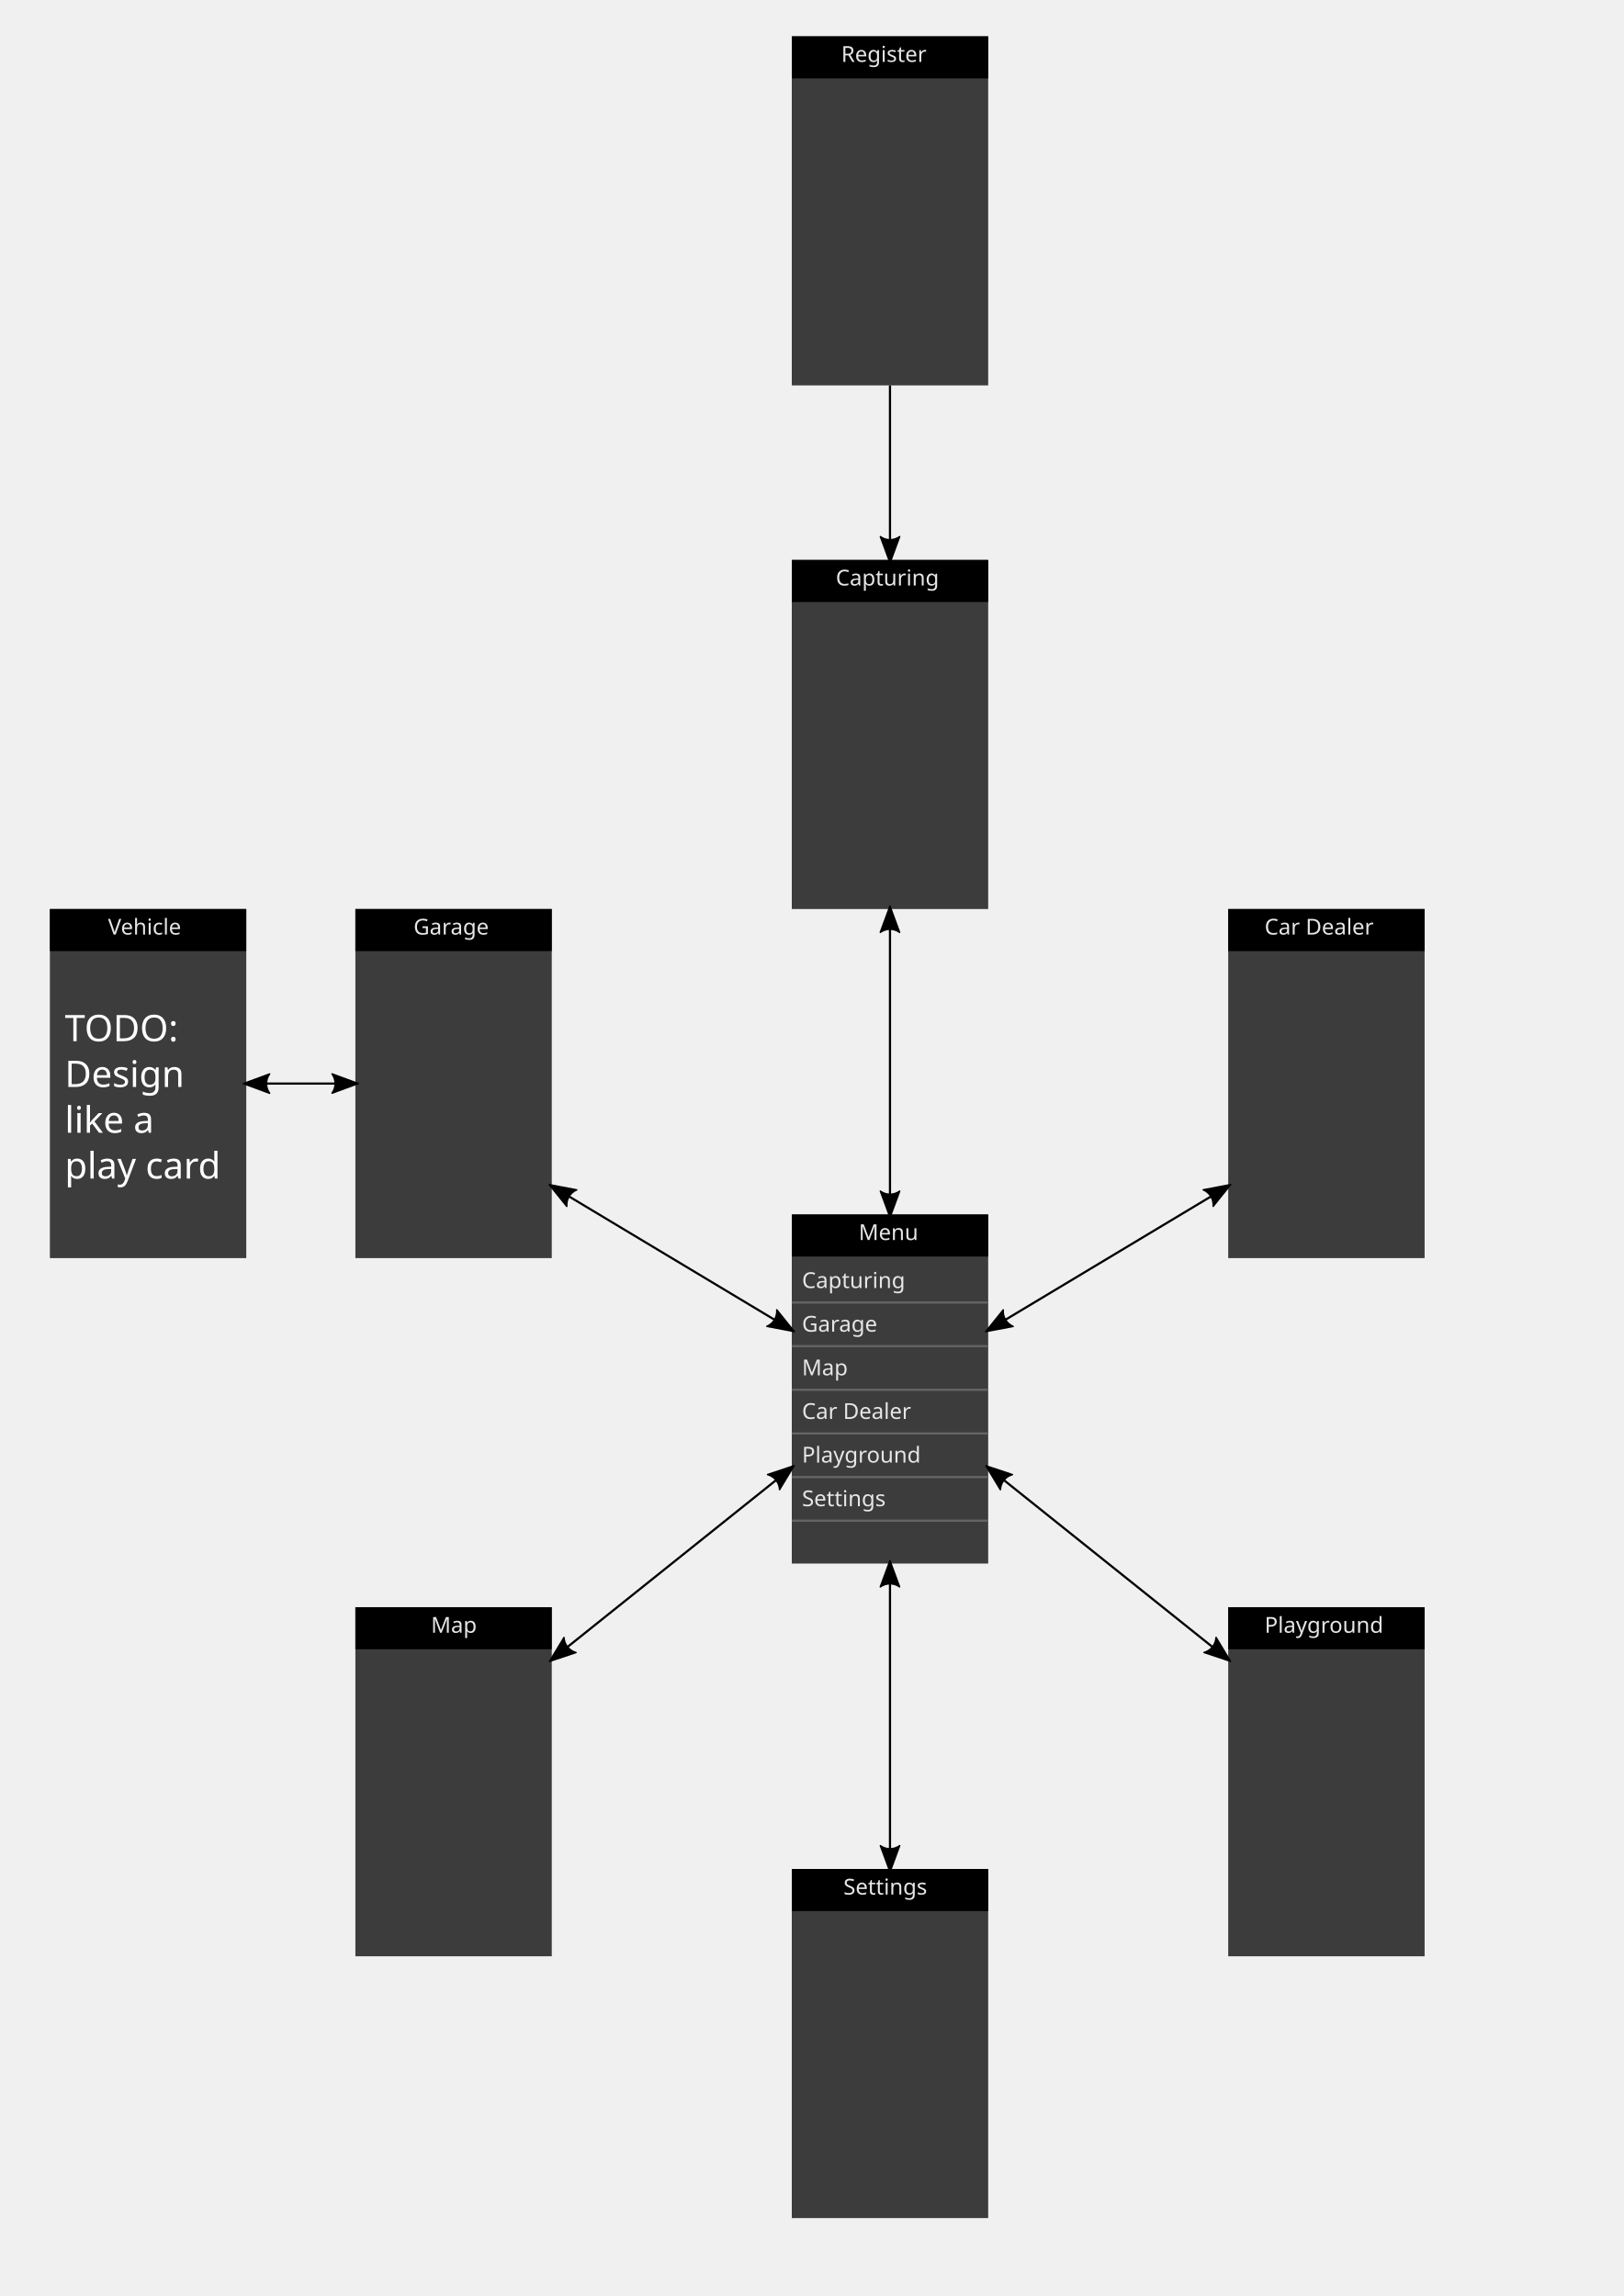
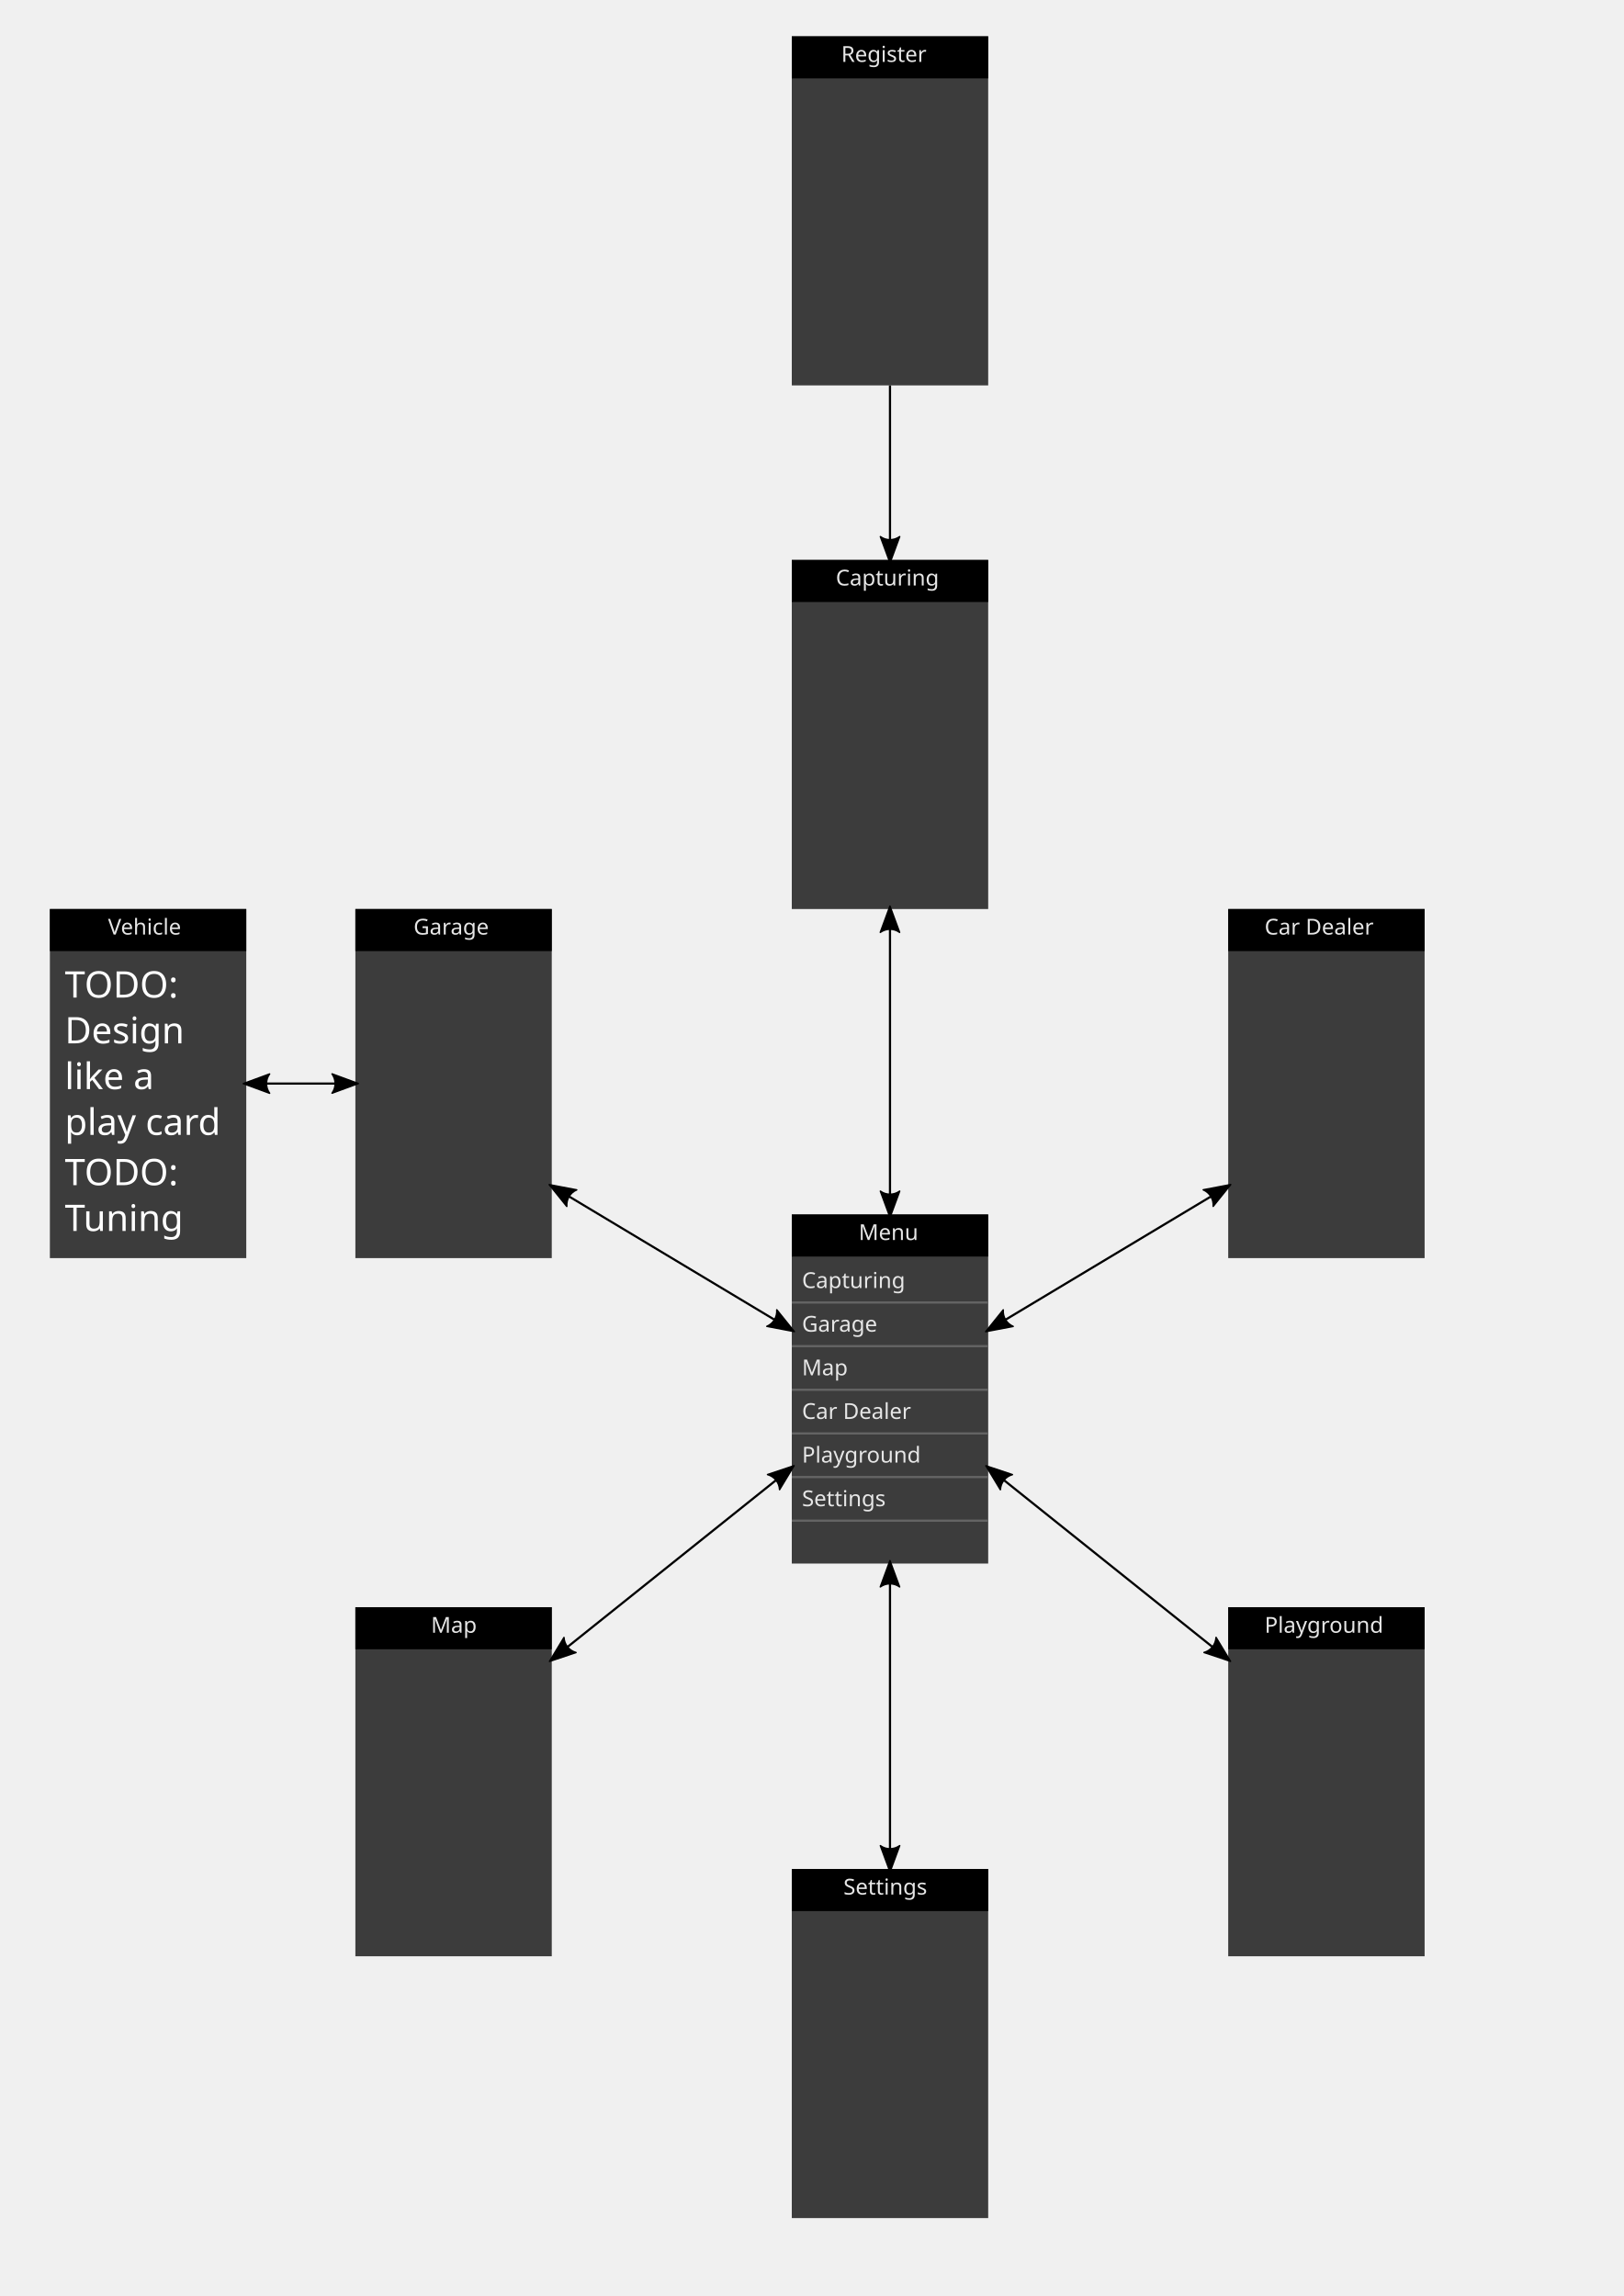
<svg xmlns="http://www.w3.org/2000/svg" width="210mm" height="297mm" viewBox="0 0 744.094 1052.362" id="svg2" version="1.1">
  <defs id="defs4">
    <marker orient="auto" refY="0.0" refX="0.0" id="marker9748" style="overflow:visible">
      <path id="path9750" style="fill-rule:evenodd;stroke-width:0.625;stroke-linejoin:round;stroke:#000000;stroke-opacity:1;fill:#000000;fill-opacity:1" d="M 8.719,4.034 L -2.207,0.016 L 8.719,-4.002 C 6.973,-1.63 6.983,1.616 8.719,4.034 z " transform="scale(1.1) translate(1,0)" />
    </marker>
    <marker style="overflow:visible;" id="marker9672" refX="0.0" refY="0.0" orient="auto">
      <path transform="scale(1.1) rotate(180) translate(1,0)" d="M 8.719,4.034 L -2.207,0.016 L 8.719,-4.002 C 6.973,-1.63 6.983,1.616 8.719,4.034 z " style="fill-rule:evenodd;stroke-width:0.625;stroke-linejoin:round;stroke:#000000;stroke-opacity:1;fill:#000000;fill-opacity:1" id="path9674" />
    </marker>
    <marker orient="auto" refY="0.0" refX="0.0" id="marker9494" style="overflow:visible;">
      <path id="path9496" style="fill-rule:evenodd;stroke-width:0.625;stroke-linejoin:round;stroke:#000000;stroke-opacity:1;fill:#000000;fill-opacity:1" d="M 8.719,4.034 L -2.207,0.016 L 8.719,-4.002 C 6.973,-1.63 6.983,1.616 8.719,4.034 z " transform="scale(1.1) rotate(180) translate(1,0)" />
    </marker>
    <marker style="overflow:visible" id="marker9268" refX="0.0" refY="0.0" orient="auto">
      <path transform="scale(1.1) translate(1,0)" d="M 8.719,4.034 L -2.207,0.016 L 8.719,-4.002 C 6.973,-1.63 6.983,1.616 8.719,4.034 z " style="fill-rule:evenodd;stroke-width:0.625;stroke-linejoin:round;stroke:#000000;stroke-opacity:1;fill:#000000;fill-opacity:1" id="path9270" />
    </marker>
    <marker style="overflow:visible;" id="marker9084" refX="0.0" refY="0.0" orient="auto">
      <path transform="scale(1.1) rotate(180) translate(1,0)" d="M 8.719,4.034 L -2.207,0.016 L 8.719,-4.002 C 6.973,-1.63 6.983,1.616 8.719,4.034 z " style="fill-rule:evenodd;stroke-width:0.625;stroke-linejoin:round;stroke:#000000;stroke-opacity:1;fill:#000000;fill-opacity:1" id="path9086" />
    </marker>
    <marker orient="auto" refY="0.0" refX="0.0" id="marker8858" style="overflow:visible">
      <path id="path8860" style="fill-rule:evenodd;stroke-width:0.625;stroke-linejoin:round;stroke:#000000;stroke-opacity:1;fill:#000000;fill-opacity:1" d="M 8.719,4.034 L -2.207,0.016 L 8.719,-4.002 C 6.973,-1.63 6.983,1.616 8.719,4.034 z " transform="scale(1.1) translate(1,0)" />
    </marker>
    <marker orient="auto" refY="0.0" refX="0.0" id="marker8674" style="overflow:visible;">
      <path id="path8676" style="fill-rule:evenodd;stroke-width:0.625;stroke-linejoin:round;stroke:#000000;stroke-opacity:1;fill:#000000;fill-opacity:1" d="M 8.719,4.034 L -2.207,0.016 L 8.719,-4.002 C 6.973,-1.63 6.983,1.616 8.719,4.034 z " transform="scale(1.1) rotate(180) translate(1,0)" />
    </marker>
    <marker style="overflow:visible" id="marker8448" refX="0.0" refY="0.0" orient="auto">
      <path transform="scale(1.1) translate(1,0)" d="M 8.719,4.034 L -2.207,0.016 L 8.719,-4.002 C 6.973,-1.63 6.983,1.616 8.719,4.034 z " style="fill-rule:evenodd;stroke-width:0.625;stroke-linejoin:round;stroke:#000000;stroke-opacity:1;fill:#000000;fill-opacity:1" id="path8450" />
    </marker>
    <marker style="overflow:visible;" id="marker8264" refX="0.0" refY="0.0" orient="auto">
      <path transform="scale(1.1) rotate(180) translate(1,0)" d="M 8.719,4.034 L -2.207,0.016 L 8.719,-4.002 C 6.973,-1.63 6.983,1.616 8.719,4.034 z " style="fill-rule:evenodd;stroke-width:0.625;stroke-linejoin:round;stroke:#000000;stroke-opacity:1;fill:#000000;fill-opacity:1" id="path8266" />
    </marker>
    <marker orient="auto" refY="0.0" refX="0.0" id="marker8178" style="overflow:visible">
      <path id="path8180" style="fill-rule:evenodd;stroke-width:0.625;stroke-linejoin:round;stroke:#000000;stroke-opacity:1;fill:#000000;fill-opacity:1" d="M 8.719,4.034 L -2.207,0.016 L 8.719,-4.002 C 6.973,-1.63 6.983,1.616 8.719,4.034 z " transform="scale(1.1) translate(1,0)" />
    </marker>
    <marker orient="auto" refY="0.0" refX="0.0" id="marker8000" style="overflow:visible;">
      <path id="path8002" style="fill-rule:evenodd;stroke-width:0.625;stroke-linejoin:round;stroke:#000000;stroke-opacity:1;fill:#000000;fill-opacity:1" d="M 8.719,4.034 L -2.207,0.016 L 8.719,-4.002 C 6.973,-1.63 6.983,1.616 8.719,4.034 z " transform="scale(1.1) rotate(180) translate(1,0)" />
    </marker>
    <marker style="overflow:visible" id="marker7782" refX="0.0" refY="0.0" orient="auto">
      <path transform="scale(1.1) translate(1,0)" d="M 8.719,4.034 L -2.207,0.016 L 8.719,-4.002 C 6.973,-1.63 6.983,1.616 8.719,4.034 z " style="fill-rule:evenodd;stroke-width:0.625;stroke-linejoin:round;stroke:#000000;stroke-opacity:1;fill:#000000;fill-opacity:1" id="path7784" />
    </marker>
    <marker orient="auto" refY="0.0" refX="0.0" id="Arrow2Lstart" style="overflow:visible">
      <path id="path4258" style="fill-rule:evenodd;stroke-width:0.625;stroke-linejoin:round;stroke:#000000;stroke-opacity:1;fill:#000000;fill-opacity:1" d="M 8.719,4.034 L -2.207,0.016 L 8.719,-4.002 C 6.973,-1.63 6.983,1.616 8.719,4.034 z " transform="scale(1.1) translate(1,0)" />
    </marker>
    <marker orient="auto" refY="0.0" refX="0.0" id="Arrow2Mstart" style="overflow:visible">
      <path id="path4264" style="fill-rule:evenodd;stroke-width:0.625;stroke-linejoin:round;stroke:#000000;stroke-opacity:1;fill:#000000;fill-opacity:1" d="M 8.719,4.034 L -2.207,0.016 L 8.719,-4.002 C 6.973,-1.63 6.983,1.616 8.719,4.034 z " transform="scale(0.6) translate(0,0)" />
    </marker>
    <marker style="overflow:visible;" id="marker7270" refX="0.0" refY="0.0" orient="auto">
      <path transform="scale(1.1) rotate(180) translate(1,0)" d="M 8.719,4.034 L -2.207,0.016 L 8.719,-4.002 C 6.973,-1.63 6.983,1.616 8.719,4.034 z " style="fill-rule:evenodd;stroke-width:0.625;stroke-linejoin:round;stroke:#000000;stroke-opacity:1;fill:#000000;fill-opacity:1" id="path7272" />
    </marker>
    <marker orient="auto" refY="0.0" refX="0.0" id="marker7116" style="overflow:visible;">
      <path id="path7118" style="fill-rule:evenodd;stroke-width:0.625;stroke-linejoin:round;stroke:#000000;stroke-opacity:1;fill:#000000;fill-opacity:1" d="M 8.719,4.034 L -2.207,0.016 L 8.719,-4.002 C 6.973,-1.63 6.983,1.616 8.719,4.034 z " transform="scale(1.1) rotate(180) translate(1,0)" />
    </marker>
    <marker orient="auto" refY="0.0" refX="0.0" id="TriangleInL" style="overflow:visible">
      <path id="path4373" d="M 5.77,0.0 L -2.88,5.0 L -2.88,-5.0 L 5.77,0.0 z " style="fill-rule:evenodd;stroke:#000000;stroke-width:1pt;stroke-opacity:1;fill:#000000;fill-opacity:1" transform="scale(-0.8)" />
    </marker>
    <marker orient="auto" refY="0.0" refX="0.0" id="TriangleOutL" style="overflow:visible">
      <path id="path4382" d="M 5.77,0.0 L -2.88,5.0 L -2.88,-5.0 L 5.77,0.0 z " style="fill-rule:evenodd;stroke:#000000;stroke-width:1pt;stroke-opacity:1;fill:#000000;fill-opacity:1" transform="scale(0.8)" />
    </marker>
    <marker orient="auto" refY="0.0" refX="0.0" id="Arrow2Lend" style="overflow:visible;">
      <path id="path4261" style="fill-rule:evenodd;stroke-width:0.625;stroke-linejoin:round;stroke:#000000;stroke-opacity:1;fill:#000000;fill-opacity:1" d="M 8.719,4.034 L -2.207,0.016 L 8.719,-4.002 C 6.973,-1.63 6.983,1.616 8.719,4.034 z " transform="scale(1.1) rotate(180) translate(1,0)" />
    </marker>
    <marker orient="auto" refY="0.0" refX="0.0" id="Arrow1Mend" style="overflow:visible;">
      <path id="path4249" d="M 0.0,0.0 L 5.0,-5.0 L -12.5,0.0 L 5.0,5.0 L 0.0,0.0 z " style="fill-rule:evenodd;stroke:#000000;stroke-width:1pt;stroke-opacity:1;fill:#000000;fill-opacity:1" transform="scale(0.4) rotate(180) translate(10,0)" />
    </marker>
    <marker orient="auto" refY="0.0" refX="0.0" id="marker5816" style="overflow:visible;">
      <path id="path5818" d="M 0.0,0.0 L 5.0,-5.0 L -12.5,0.0 L 5.0,5.0 L 0.0,0.0 z " style="fill-rule:evenodd;stroke:#000000;stroke-width:1pt;stroke-opacity:1;fill:#000000;fill-opacity:1" transform="scale(0.8) rotate(180) translate(12.5,0)" />
    </marker>
    <marker orient="auto" refY="0.0" refX="0.0" id="marker5698" style="overflow:visible;">
      <path id="path5700" d="M 0.0,0.0 L 5.0,-5.0 L -12.5,0.0 L 5.0,5.0 L 0.0,0.0 z " style="fill-rule:evenodd;stroke:#000000;stroke-width:1pt;stroke-opacity:1;fill:#000000;fill-opacity:1" transform="scale(0.8) rotate(180) translate(12.5,0)" />
    </marker>
    <marker style="overflow:visible;" id="marker5580" refX="0.0" refY="0.0" orient="auto">
      <path transform="scale(0.8) rotate(180) translate(12.5,0)" style="fill-rule:evenodd;stroke:#000000;stroke-width:1pt;stroke-opacity:1;fill:#000000;fill-opacity:1" d="M 0.0,0.0 L 5.0,-5.0 L -12.5,0.0 L 5.0,5.0 L 0.0,0.0 z " id="path5582" />
    </marker>
    <marker orient="auto" refY="0.0" refX="0.0" id="marker5322" style="overflow:visible">
      <path id="path5324" d="M 0.0,0.0 L 5.0,-5.0 L -12.5,0.0 L 5.0,5.0 L 0.0,0.0 z " style="fill-rule:evenodd;stroke:#000000;stroke-width:1pt;stroke-opacity:1;fill:#000000;fill-opacity:1" transform="scale(0.8) translate(12.5,0)" />
    </marker>
    <marker style="overflow:visible;" id="marker4628" refX="0.0" refY="0.0" orient="auto">
      <path transform="scale(0.8) rotate(180) translate(12.5,0)" style="fill-rule:evenodd;stroke:#000000;stroke-width:1pt;stroke-opacity:1;fill:#000000;fill-opacity:1" d="M 0.0,0.0 L 5.0,-5.0 L -12.5,0.0 L 5.0,5.0 L 0.0,0.0 z " id="path4630" />
    </marker>
  </defs>
  <g id="layer1">
    <rect style="opacity:1;fill:#3c3c3c;fill-opacity:1;stroke:none;stroke-width:2;stroke-linecap:round;stroke-miterlimit:4;stroke-dasharray:none;stroke-opacity:1" id="rect4136" width="90" height="160" x="362.857" y="16.648" />
    <rect y="256.648" x="362.857" height="160" width="90" id="rect4142" style="opacity:1;fill:#3c3c3c;fill-opacity:1;stroke:none;stroke-width:2;stroke-linecap:round;stroke-miterlimit:4;stroke-dasharray:none;stroke-opacity:1" />
    <rect style="opacity:1;fill:#3c3c3c;fill-opacity:1;stroke:none;stroke-width:2;stroke-linecap:round;stroke-miterlimit:4;stroke-dasharray:none;stroke-opacity:1" id="rect4148" width="90" height="160" x="162.857" y="416.648" />
    <rect y="736.648" x="162.857" height="160" width="90" id="rect4154" style="opacity:1;fill:#3c3c3c;fill-opacity:1;stroke:none;stroke-width:2;stroke-linecap:round;stroke-miterlimit:4;stroke-dasharray:none;stroke-opacity:1" />
    <rect style="opacity:1;fill:#3c3c3c;fill-opacity:1;stroke:none;stroke-width:2;stroke-linecap:round;stroke-miterlimit:4;stroke-dasharray:none;stroke-opacity:1" id="rect4160" width="90" height="160" x="362.857" y="556.648" />
    <rect y="556.648" x="362.857" height="19.286" width="90" id="rect4192" style="opacity:1;fill:#000000;fill-opacity:1;stroke:none;stroke-width:2;stroke-linecap:round;stroke-miterlimit:4;stroke-dasharray:none;stroke-opacity:1" />
    <rect style="opacity:1;fill:#3c3c3c;fill-opacity:1;stroke:none;stroke-width:2;stroke-linecap:round;stroke-miterlimit:4;stroke-dasharray:none;stroke-opacity:1" id="rect4166" width="90" height="160" x="362.857" y="856.648" />
    <rect style="opacity:1;fill:#3c3c3c;fill-opacity:1;stroke:none;stroke-width:2;stroke-linecap:round;stroke-miterlimit:4;stroke-dasharray:none;stroke-opacity:1" id="rect4172" width="90" height="160" x="562.857" y="736.648" />
    <rect y="416.648" x="562.857" height="160" width="90" id="rect4178" style="opacity:1;fill:#3c3c3c;fill-opacity:1;stroke:none;stroke-width:2;stroke-linecap:round;stroke-miterlimit:4;stroke-dasharray:none;stroke-opacity:1" />
    <text id="text4184" y="568.366" x="393.517" style="font-style:normal;font-weight:normal;font-size:10.084px;line-height:125%;font-family:sans-serif;letter-spacing:0px;word-spacing:0px;fill:#e6e6e6;fill-opacity:1;stroke:none;stroke-width:1px;stroke-linecap:butt;stroke-linejoin:miter;stroke-opacity:1" xml:space="preserve">
      <tspan y="568.366" x="393.517" id="tspan4186">Menu</tspan>
    </text>
    <text xml:space="preserve" style="font-style:normal;font-weight:normal;font-size:10.084px;line-height:125%;font-family:sans-serif;letter-spacing:0px;word-spacing:0px;fill:#e6e6e6;fill-opacity:1;stroke:none;stroke-width:1px;stroke-linecap:butt;stroke-linejoin:miter;stroke-opacity:1" x="367.517" y="590.366" id="text4188">
      <tspan id="tspan4190" x="367.517" y="590.366">Capturing</tspan>
    </text>
    <text id="text4194" y="610.366" x="367.517" style="font-style:normal;font-weight:normal;font-size:10.084px;line-height:125%;font-family:sans-serif;letter-spacing:0px;word-spacing:0px;fill:#e6e6e6;fill-opacity:1;stroke:none;stroke-width:1px;stroke-linecap:butt;stroke-linejoin:miter;stroke-opacity:1" xml:space="preserve">
      <tspan y="610.366" x="367.517" id="tspan4196">Garage</tspan>
    </text>
    <text xml:space="preserve" style="font-style:normal;font-weight:normal;font-size:10.084px;line-height:125%;font-family:sans-serif;letter-spacing:0px;word-spacing:0px;fill:#e6e6e6;fill-opacity:1;stroke:none;stroke-width:1px;stroke-linecap:butt;stroke-linejoin:miter;stroke-opacity:1" x="367.517" y="630.366" id="text4198">
      <tspan id="tspan4200" x="367.517" y="630.366">Map</tspan>
    </text>
    <text id="text4202" y="650.366" x="367.517" style="font-style:normal;font-weight:normal;font-size:10.084px;line-height:125%;font-family:sans-serif;letter-spacing:0px;word-spacing:0px;fill:#e6e6e6;fill-opacity:1;stroke:none;stroke-width:1px;stroke-linecap:butt;stroke-linejoin:miter;stroke-opacity:1" xml:space="preserve">
      <tspan y="650.366" x="367.517" id="tspan4204">Car Dealer</tspan>
    </text>
    <text xml:space="preserve" style="font-style:normal;font-weight:normal;font-size:10.084px;line-height:125%;font-family:sans-serif;letter-spacing:0px;word-spacing:0px;fill:#e6e6e6;fill-opacity:1;stroke:none;stroke-width:1px;stroke-linecap:butt;stroke-linejoin:miter;stroke-opacity:1" x="367.517" y="670.366" id="text4206">
      <tspan id="tspan4208" x="367.517" y="670.366">Playground</tspan>
    </text>
    <text id="text4210" y="690.366" x="367.517" style="font-style:normal;font-weight:normal;font-size:10.084px;line-height:125%;font-family:sans-serif;letter-spacing:0px;word-spacing:0px;fill:#e6e6e6;fill-opacity:1;stroke:none;stroke-width:1px;stroke-linecap:butt;stroke-linejoin:miter;stroke-opacity:1" xml:space="preserve">
      <tspan y="690.366" x="367.517" id="tspan4212">Settings</tspan>
    </text>
    <path style="fill:none;fill-rule:evenodd;stroke:#646464;stroke-width:1;stroke-linecap:butt;stroke-linejoin:miter;stroke-miterlimit:4;stroke-dasharray:none;stroke-opacity:1" d="m 362.854,597.001 90.003,0" id="path4214" />
    <path id="path4216" d="m 362.854,617.001 90.003,0" style="fill:none;fill-rule:evenodd;stroke:#646464;stroke-width:1;stroke-linecap:butt;stroke-linejoin:miter;stroke-miterlimit:4;stroke-dasharray:none;stroke-opacity:1" />
    <path style="fill:none;fill-rule:evenodd;stroke:#646464;stroke-width:1;stroke-linecap:butt;stroke-linejoin:miter;stroke-miterlimit:4;stroke-dasharray:none;stroke-opacity:1" d="m 362.854,637.001 90.003,0" id="path4218" />
    <path id="path4220" d="m 362.854,657.001 90.003,0" style="fill:none;fill-rule:evenodd;stroke:#646464;stroke-width:1;stroke-linecap:butt;stroke-linejoin:miter;stroke-miterlimit:4;stroke-dasharray:none;stroke-opacity:1" />
    <path style="fill:none;fill-rule:evenodd;stroke:#646464;stroke-width:1;stroke-linecap:butt;stroke-linejoin:miter;stroke-miterlimit:4;stroke-dasharray:none;stroke-opacity:1" d="m 362.854,677.001 90.003,0" id="path4222" />
    <path id="path4224" d="m 362.854,697.001 90.003,0" style="fill:none;fill-rule:evenodd;stroke:#646464;stroke-width:1;stroke-linecap:butt;stroke-linejoin:miter;stroke-miterlimit:4;stroke-dasharray:none;stroke-opacity:1" />
    <path style="fill:none;fill-rule:evenodd;stroke:#000000;stroke-width:1px;stroke-linecap:butt;stroke-linejoin:miter;stroke-opacity:1;marker-start:url(#marker7782);marker-end:url(#marker8000)" d="m 407.857,556.648 0,-140" id="path4234" />
    <path style="fill:none;fill-rule:evenodd;stroke:#000000;stroke-width:1px;stroke-linecap:butt;stroke-linejoin:miter;stroke-opacity:1;marker-start:url(#marker8178);marker-end:url(#marker8264)" d="m 452.857,609.648 110,-66" id="path4574" />
    <path style="fill:none;fill-rule:evenodd;stroke:#000000;stroke-width:1px;stroke-linecap:butt;stroke-linejoin:miter;stroke-opacity:1;marker-start:url(#marker8858);marker-end:url(#marker9084)" d="m 407.857,716.648 0,140" id="path4674" />
    <path style="fill:none;fill-rule:evenodd;stroke:#000000;stroke-width:1px;stroke-linecap:butt;stroke-linejoin:miter;stroke-opacity:1;marker-start:url(#marker9268);marker-end:url(#marker9494)" d="m 452.857,672.648 110,88" id="path4798" />
    <path style="fill:none;fill-rule:evenodd;stroke:#000000;stroke-width:1px;stroke-linecap:butt;stroke-linejoin:miter;stroke-opacity:1;marker-start:url(#marker8448);marker-end:url(#marker8674)" d="m 362.857,672.648 -110,88" id="path4946" />
    <path style="fill:none;fill-rule:evenodd;stroke:#000000;stroke-width:1px;stroke-linecap:butt;stroke-linejoin:miter;stroke-opacity:1;marker-start:url(#Arrow2Lstart);marker-end:url(#marker7270)" d="m 362.857,609.648 -110,-66" id="path5118" />
    <path style="fill:none;fill-rule:evenodd;stroke:#000000;stroke-width:1px;stroke-linecap:butt;stroke-linejoin:miter;stroke-opacity:1;marker-end:url(#marker9672)" d="m 407.857,176.648 0,80" id="path5314" />
    <rect style="opacity:1;fill:#000000;fill-opacity:1;stroke:none;stroke-width:2;stroke-linecap:round;stroke-miterlimit:4;stroke-dasharray:none;stroke-opacity:1" id="rect5522" width="90" height="19.286" x="362.857" y="256.648" />
    <text xml:space="preserve" style="font-style:normal;font-weight:normal;font-size:10.084px;line-height:125%;font-family:sans-serif;letter-spacing:0px;word-spacing:0px;fill:#e6e6e6;fill-opacity:1;stroke:none;stroke-width:1px;stroke-linecap:butt;stroke-linejoin:miter;stroke-opacity:1" x="383.017" y="268.366" id="text5524">
      <tspan id="tspan5526" x="383.017" y="268.366">Capturing</tspan>
    </text>
    <rect y="416.648" x="562.857" height="19.286" width="90" id="rect5528" style="opacity:1;fill:#000000;fill-opacity:1;stroke:none;stroke-width:2;stroke-linecap:round;stroke-miterlimit:4;stroke-dasharray:none;stroke-opacity:1" />
    <text id="text5530" y="428.366" x="579.517" style="font-style:normal;font-weight:normal;font-size:10.084px;line-height:125%;font-family:sans-serif;letter-spacing:0px;word-spacing:0px;fill:#e6e6e6;fill-opacity:1;stroke:none;stroke-width:1px;stroke-linecap:butt;stroke-linejoin:miter;stroke-opacity:1" xml:space="preserve">
      <tspan y="428.366" x="579.517" id="tspan5532">Car Dealer</tspan>
    </text>
    <rect style="opacity:1;fill:#000000;fill-opacity:1;stroke:none;stroke-width:2;stroke-linecap:round;stroke-miterlimit:4;stroke-dasharray:none;stroke-opacity:1" id="rect5534" width="90" height="19.286" x="162.857" y="416.648" />
    <text xml:space="preserve" style="font-style:normal;font-weight:normal;font-size:10.084px;line-height:125%;font-family:sans-serif;letter-spacing:0px;word-spacing:0px;fill:#e6e6e6;fill-opacity:1;stroke:none;stroke-width:1px;stroke-linecap:butt;stroke-linejoin:miter;stroke-opacity:1" x="189.517" y="428.366" id="text5536">
      <tspan id="tspan5538" x="189.517" y="428.366">Garage</tspan>
    </text>
    <rect y="736.648" x="162.857" height="19.286" width="90" id="rect5540" style="opacity:1;fill:#000000;fill-opacity:1;stroke:none;stroke-width:2;stroke-linecap:round;stroke-miterlimit:4;stroke-dasharray:none;stroke-opacity:1" />
    <text id="text5542" y="748.366" x="197.517" style="font-style:normal;font-weight:normal;font-size:10.084px;line-height:125%;font-family:sans-serif;letter-spacing:0px;word-spacing:0px;fill:#e6e6e6;fill-opacity:1;stroke:none;stroke-width:1px;stroke-linecap:butt;stroke-linejoin:miter;stroke-opacity:1" xml:space="preserve">
      <tspan y="748.366" x="197.517" id="tspan5544">Map</tspan>
    </text>
    <rect style="opacity:1;fill:#000000;fill-opacity:1;stroke:none;stroke-width:2;stroke-linecap:round;stroke-miterlimit:4;stroke-dasharray:none;stroke-opacity:1" id="rect5546" width="90" height="19.286" x="562.857" y="736.648" />
    <text xml:space="preserve" style="font-style:normal;font-weight:normal;font-size:10.084px;line-height:125%;font-family:sans-serif;letter-spacing:0px;word-spacing:0px;fill:#e6e6e6;fill-opacity:1;stroke:none;stroke-width:1px;stroke-linecap:butt;stroke-linejoin:miter;stroke-opacity:1" x="579.517" y="748.366" id="text5548">
      <tspan id="tspan5550" x="579.517" y="748.366">Playground</tspan>
    </text>
    <rect y="856.648" x="362.857" height="19.286" width="90" id="rect5552" style="opacity:1;fill:#000000;fill-opacity:1;stroke:none;stroke-width:2;stroke-linecap:round;stroke-miterlimit:4;stroke-dasharray:none;stroke-opacity:1" />
    <text id="text5554" y="868.366" x="386.517" style="font-style:normal;font-weight:normal;font-size:10.084px;line-height:125%;font-family:sans-serif;letter-spacing:0px;word-spacing:0px;fill:#e6e6e6;fill-opacity:1;stroke:none;stroke-width:1px;stroke-linecap:butt;stroke-linejoin:miter;stroke-opacity:1" xml:space="preserve">
      <tspan y="868.366" x="386.517" id="tspan5556">Settings</tspan>
    </text>
    <rect style="opacity:1;fill:#000000;fill-opacity:1;stroke:none;stroke-width:2;stroke-linecap:round;stroke-miterlimit:4;stroke-dasharray:none;stroke-opacity:1" id="rect5558" width="90" height="19.286" x="362.857" y="16.648" />
    <text xml:space="preserve" style="font-style:normal;font-weight:normal;font-size:10.084px;line-height:125%;font-family:sans-serif;letter-spacing:0px;word-spacing:0px;fill:#e6e6e6;fill-opacity:1;stroke:none;stroke-width:1px;stroke-linecap:butt;stroke-linejoin:miter;stroke-opacity:1" x="385.517" y="28.366" id="text5560">
      <tspan id="tspan5562" x="385.517" y="28.366">Register</tspan>
    </text>
    <rect y="416.648" x="22.857" height="160" width="90" id="rect5564" style="opacity:1;fill:#3c3c3c;fill-opacity:1;stroke:none;stroke-width:2;stroke-linecap:round;stroke-miterlimit:4;stroke-dasharray:none;stroke-opacity:1" />
    <rect y="416.648" x="22.857" height="19.286" width="90" id="rect5566" style="opacity:1;fill:#000000;fill-opacity:1;stroke:none;stroke-width:2;stroke-linecap:round;stroke-miterlimit:4;stroke-dasharray:none;stroke-opacity:1" />
    <text id="text5568" y="428.366" x="49.517" style="font-style:normal;font-weight:normal;font-size:10.084px;line-height:125%;font-family:sans-serif;letter-spacing:0px;word-spacing:0px;fill:#e6e6e6;fill-opacity:1;stroke:none;stroke-width:1px;stroke-linecap:butt;stroke-linejoin:miter;stroke-opacity:1" xml:space="preserve">
      <tspan y="428.366" x="49.517" id="tspan5570">Vehicle</tspan>
    </text>
    <path style="fill:none;fill-rule:evenodd;stroke:#000000;stroke-width:1px;stroke-linecap:butt;stroke-linejoin:miter;stroke-opacity:1;marker-start:url(#marker9748);marker-end:url(#Arrow2Lend)" d="m 162.857,496.648 -50,0" id="path6958" />
-     <text xml:space="preserve" style="font-style:normal;font-weight:normal;font-size:16.788px;line-height:125%;font-family:sans-serif;letter-spacing:0px;word-spacing:0px;fill:#ffffff;fill-opacity:1;stroke:none;stroke-width:1px;stroke-linecap:butt;stroke-linejoin:miter;stroke-opacity:1;" x="29.698" y="477.227" id="text9938">
-       <tspan id="tspan9940" x="29.698" y="477.227">TODO:</tspan>
-       <tspan x="29.698" y="498.213" id="tspan9944">Design</tspan>
-       <tspan x="29.698" y="519.198" id="tspan9942">like a</tspan>
-       <tspan x="29.698" y="540.183" id="tspan9946">play card</tspan>
+     <text xml:space="preserve" style="font-style:normal;font-weight:normal;font-size:16.788px;line-height:125%;font-family:sans-serif;letter-spacing:0px;word-spacing:0px;fill:#ffffff;fill-opacity:1;stroke:none;stroke-width:1px;stroke-linecap:butt;stroke-linejoin:miter;stroke-opacity:1" x="29.698" y="457.227" id="text9938">
+       <tspan id="tspan9940" x="29.698" y="457.227">TODO:</tspan>
+       <tspan x="29.698" y="478.213" id="tspan9944">Design</tspan>
+       <tspan x="29.698" y="499.198" id="tspan9942">like a</tspan>
+       <tspan x="29.698" y="520.183" id="tspan9946">play card</tspan>
+     </text>
+     <text id="text9948" y="543.227" x="29.698" style="font-style:normal;font-weight:normal;font-size:16.788px;line-height:125%;font-family:sans-serif;letter-spacing:0px;word-spacing:0px;fill:#ffffff;fill-opacity:1;stroke:none;stroke-width:1px;stroke-linecap:butt;stroke-linejoin:miter;stroke-opacity:1" xml:space="preserve">
+       <tspan y="543.227" x="29.698" id="tspan9950">TODO:</tspan>
+       <tspan id="tspan9956" y="564.213" x="29.698">Tuning</tspan>
    </text>
  </g>
</svg>
